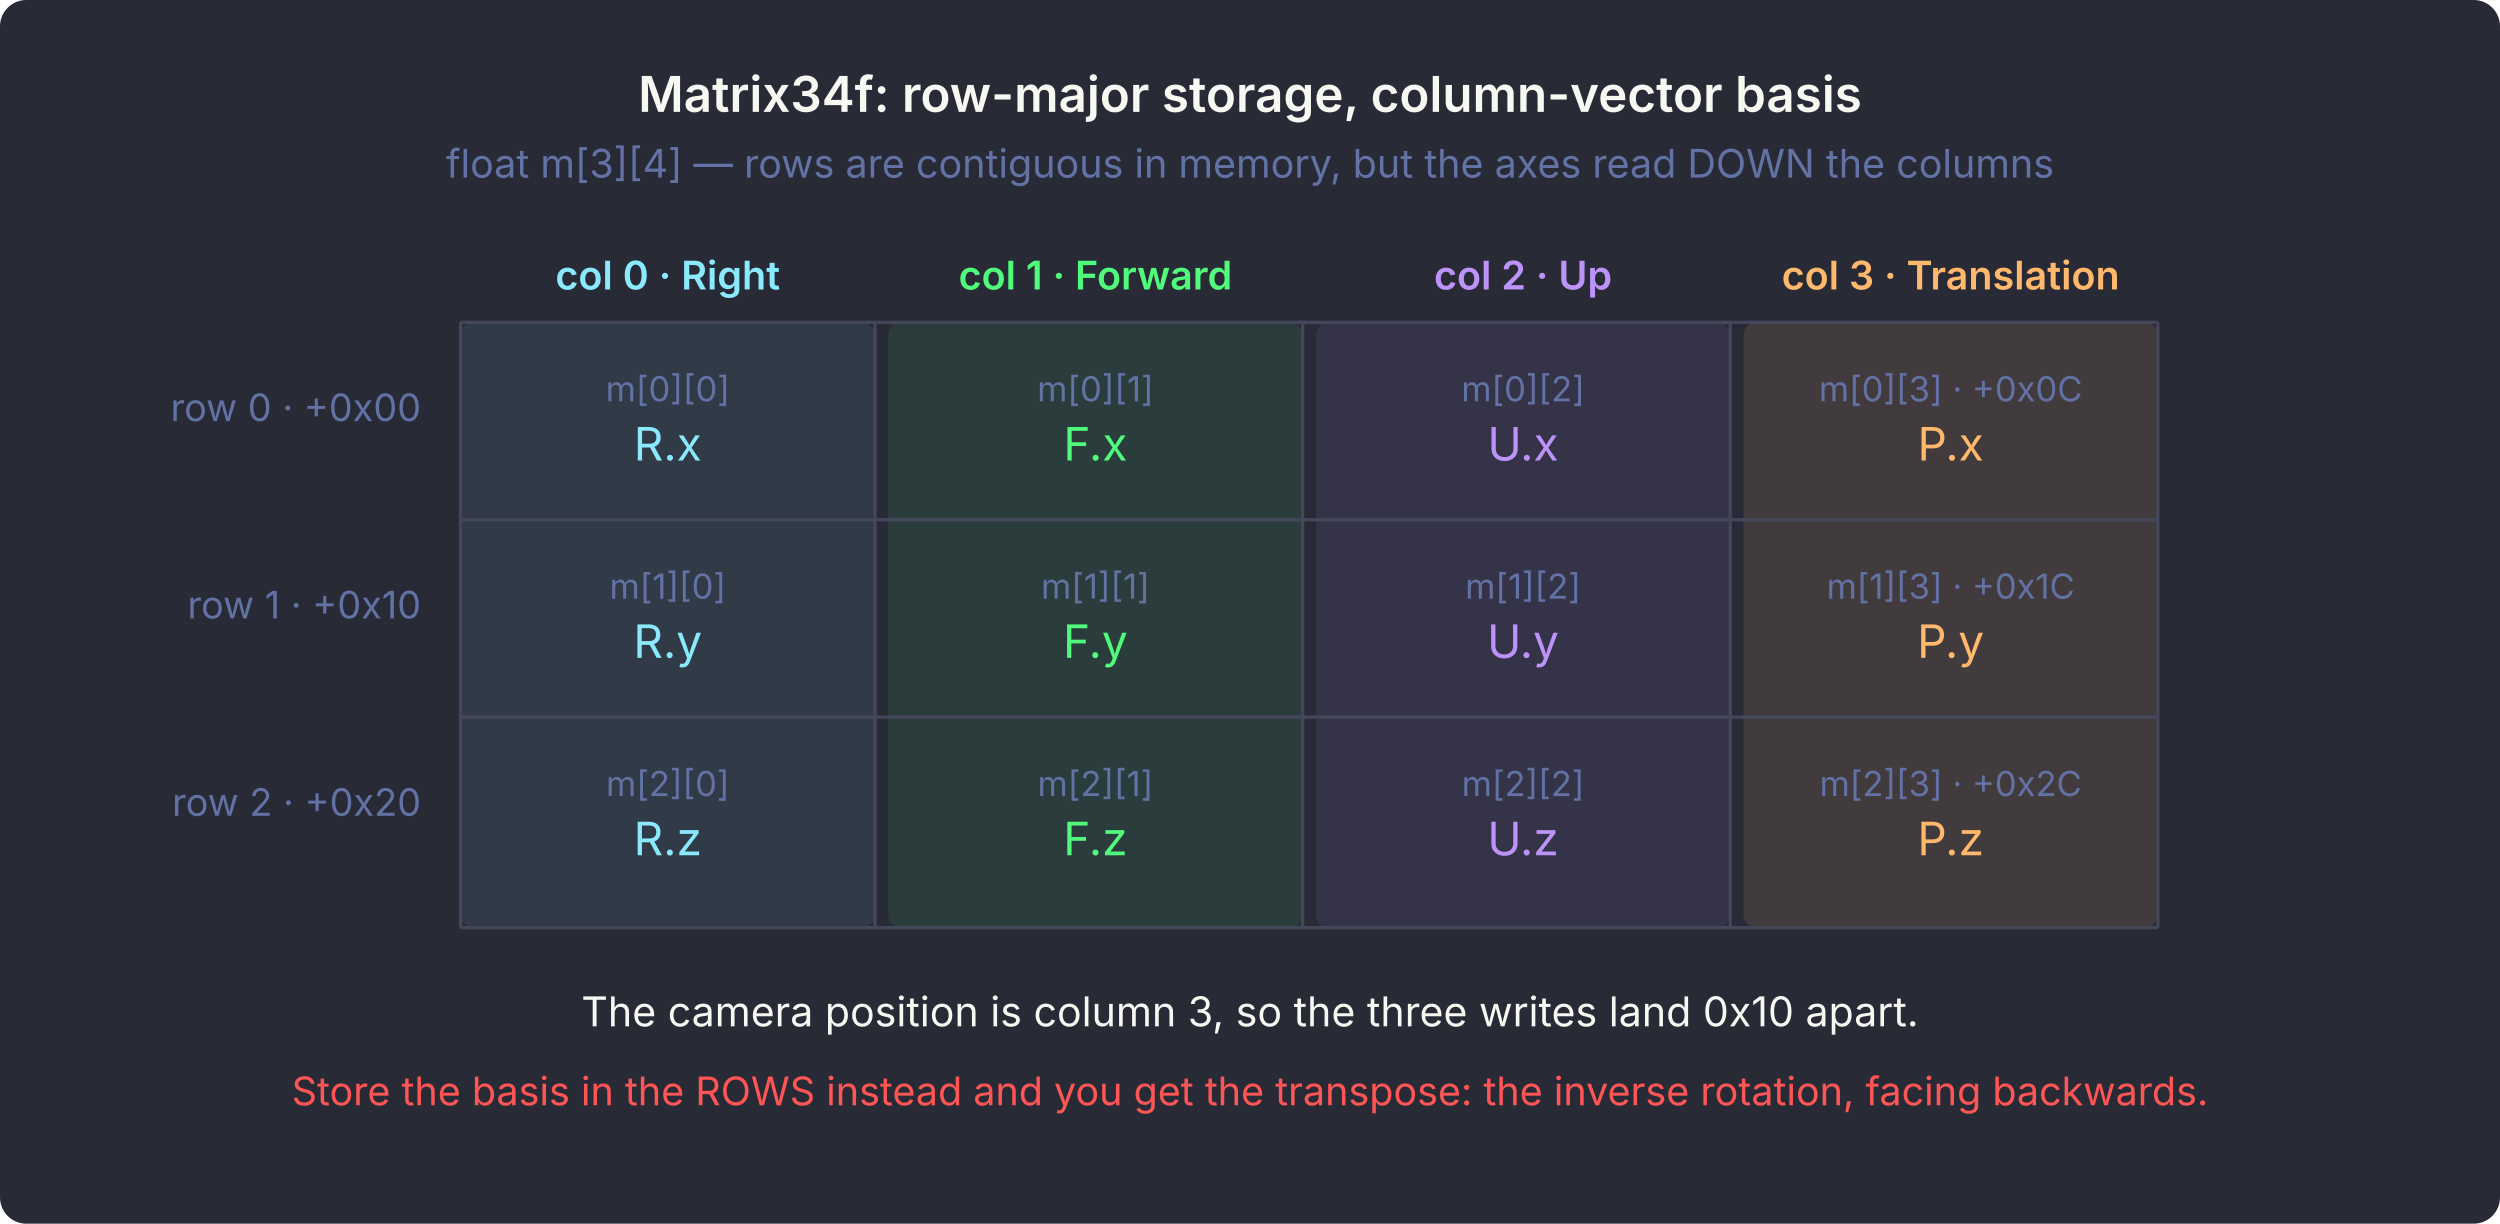
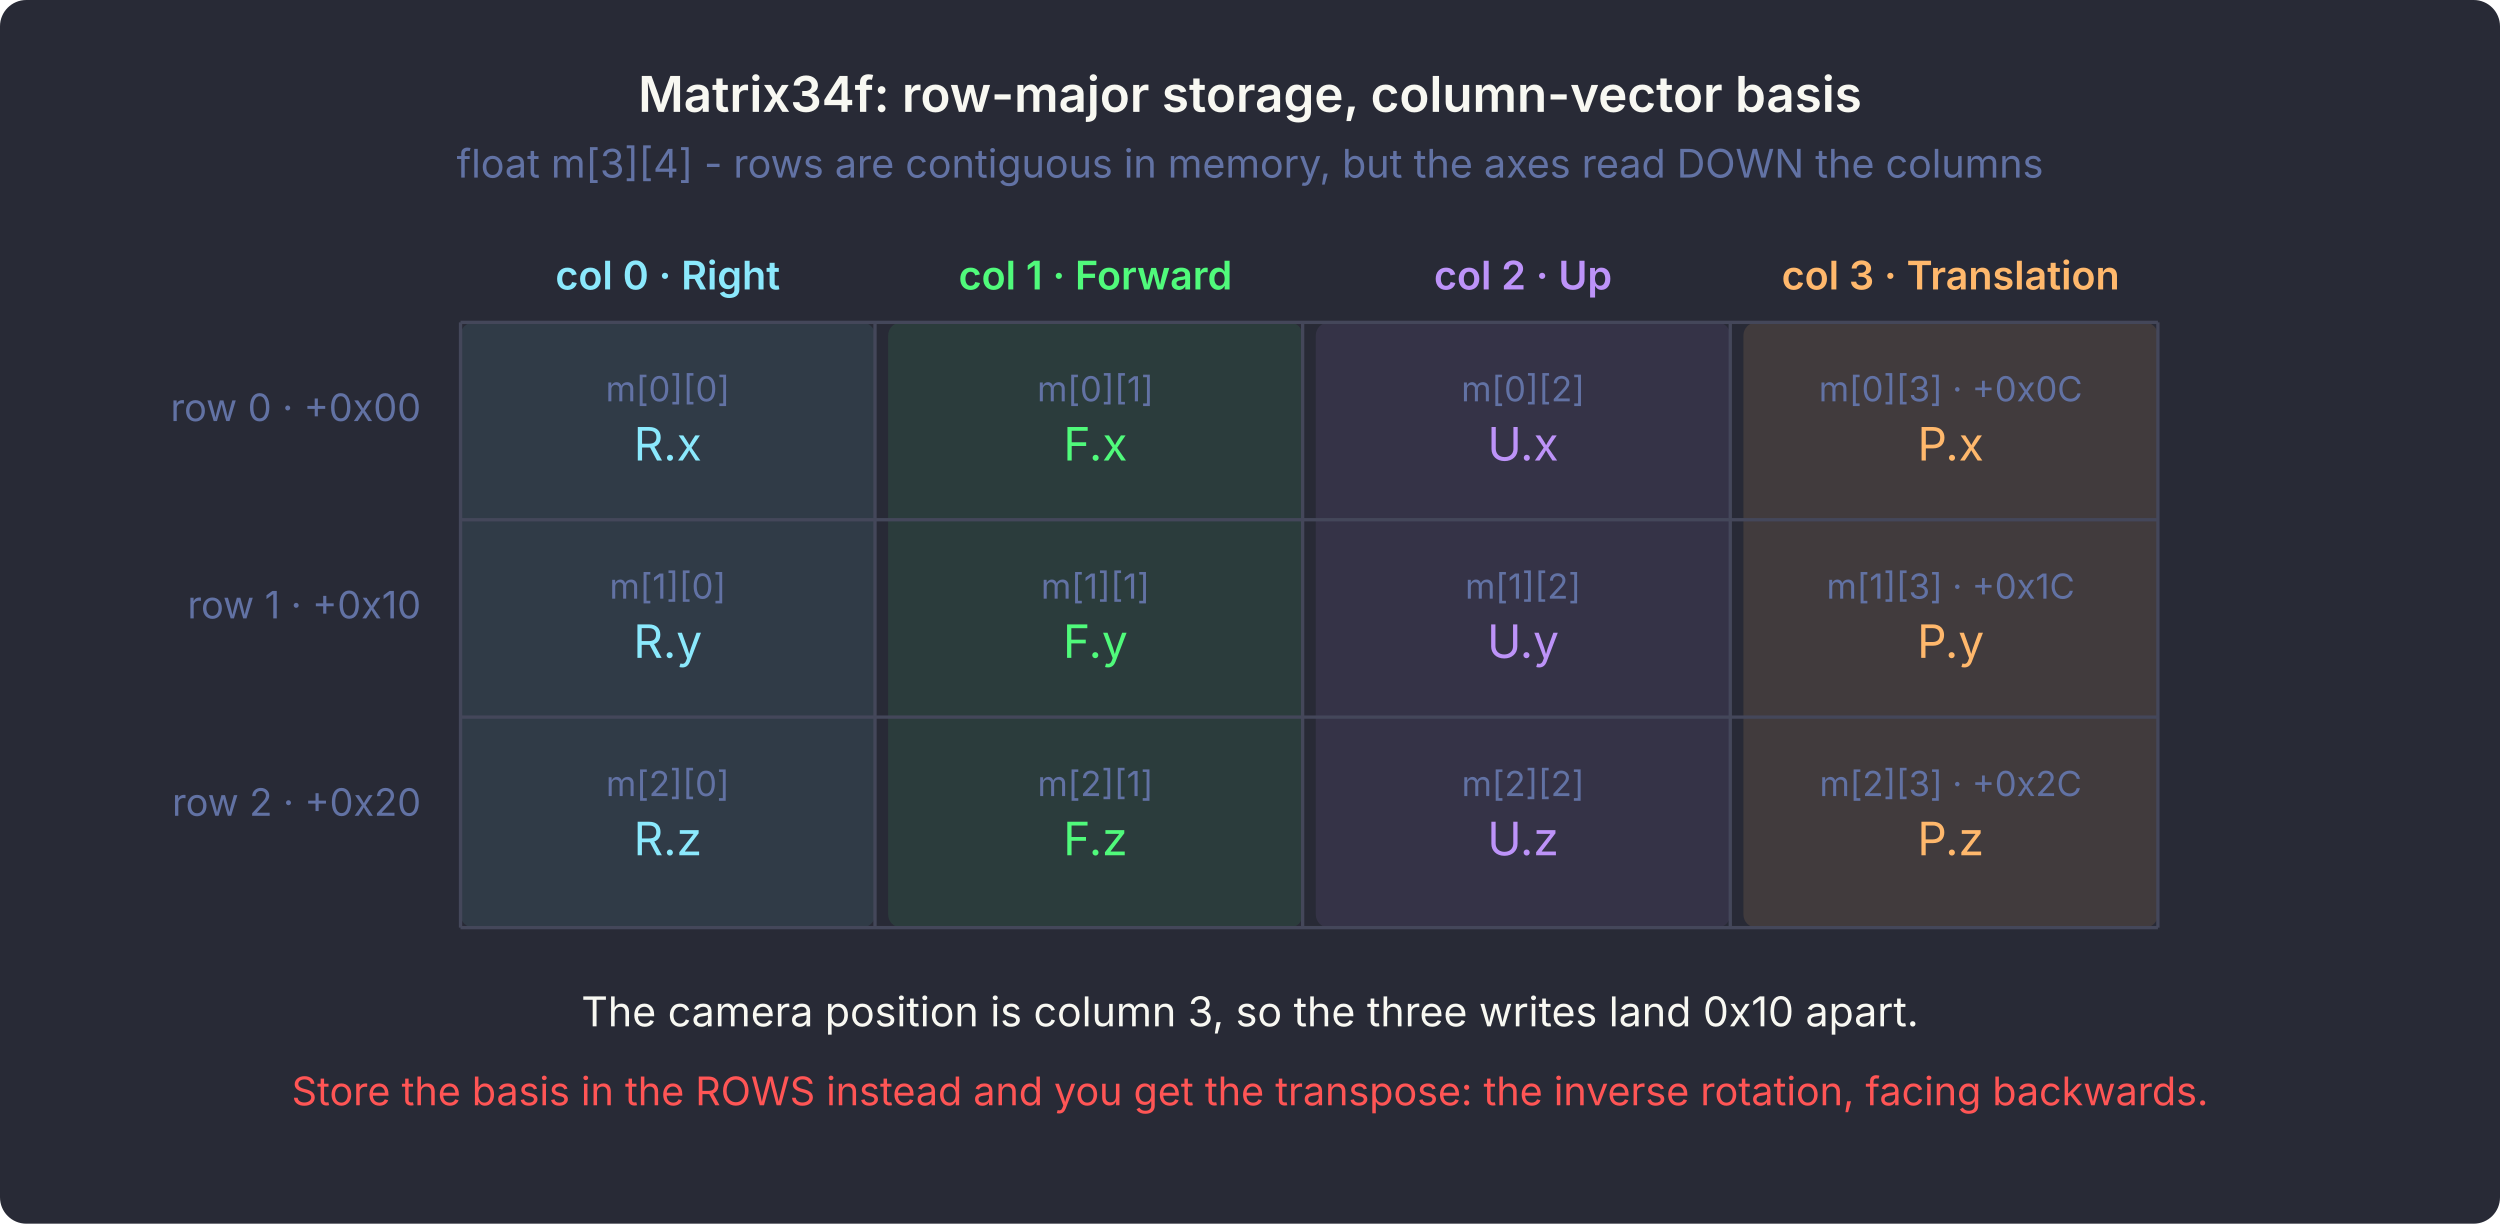
<svg xmlns="http://www.w3.org/2000/svg" viewBox="0 0 760 372" width="760" height="372" font-family="system-ui, -apple-system, 'Segoe UI', sans-serif" role="img" aria-label="Matrix34f layout: row-major 3x4 storage with the basis vectors held in the columns and the translation in column 3">
  <rect width="760" height="372" rx="8" fill="#282a36" />
  <text x="380" y="34" fill="#f8f8f2" font-size="15" font-weight="600" text-anchor="middle">Matrix34f: row-major storage, column-vector basis</text>
-   <text x="380" y="54" fill="#6272a4" font-size="12" text-anchor="middle">float m[3][4] — rows are contiguous in memory, but the axes read DOWN the columns</text>
+   <text x="380" y="54" fill="#6272a4" font-size="12" text-anchor="middle">float m[3][4] - rows are contiguous in memory, but the axes read DOWN the columns</text>
  <text x="203" y="88" fill="#8be9fd" font-size="12" font-weight="600" text-anchor="middle">col 0 · Right</text>
  <text x="333" y="88" fill="#50fa7b" font-size="12" font-weight="600" text-anchor="middle">col 1 · Forward</text>
  <text x="463" y="88" fill="#bd93f9" font-size="12" font-weight="600" text-anchor="middle">col 2 · Up</text>
  <text x="593" y="88" fill="#ffb86c" font-size="12" font-weight="600" text-anchor="middle">col 3 · Translation</text>
  <rect x="140" y="98" width="126" height="184" rx="4" fill="#8be9fd" fill-opacity="0.09" />
  <rect x="270" y="98" width="126" height="184" rx="4" fill="#50fa7b" fill-opacity="0.09" />
  <rect x="400" y="98" width="126" height="184" rx="4" fill="#bd93f9" fill-opacity="0.09" />
  <rect x="530" y="98" width="126" height="184" rx="4" fill="#ffb86c" fill-opacity="0.12" />
  <text x="128" y="128" fill="#6272a4" font-size="11.5" text-anchor="end">row 0 · +0x00</text>
  <text x="203" y="122" fill="#6272a4" font-size="10.5" text-anchor="middle">m[0][0]</text>
  <text x="203" y="140" fill="#8be9fd" font-size="14" text-anchor="middle">R.x</text>
  <text x="333" y="122" fill="#6272a4" font-size="10.5" text-anchor="middle">m[0][1]</text>
  <text x="333" y="140" fill="#50fa7b" font-size="14" text-anchor="middle">F.x</text>
  <text x="463" y="122" fill="#6272a4" font-size="10.5" text-anchor="middle">m[0][2]</text>
  <text x="463" y="140" fill="#bd93f9" font-size="14" text-anchor="middle">U.x</text>
  <text x="593" y="122" fill="#6272a4" font-size="10.5" text-anchor="middle">m[0][3] · +0x0C</text>
  <text x="593" y="140" fill="#ffb86c" font-size="14" text-anchor="middle">P.x</text>
  <text x="128" y="188" fill="#6272a4" font-size="11.5" text-anchor="end">row 1 · +0x10</text>
  <text x="203" y="182" fill="#6272a4" font-size="10.5" text-anchor="middle">m[1][0]</text>
  <text x="203" y="200" fill="#8be9fd" font-size="14" text-anchor="middle">R.y</text>
  <text x="333" y="182" fill="#6272a4" font-size="10.5" text-anchor="middle">m[1][1]</text>
  <text x="333" y="200" fill="#50fa7b" font-size="14" text-anchor="middle">F.y</text>
  <text x="463" y="182" fill="#6272a4" font-size="10.5" text-anchor="middle">m[1][2]</text>
  <text x="463" y="200" fill="#bd93f9" font-size="14" text-anchor="middle">U.y</text>
  <text x="593" y="182" fill="#6272a4" font-size="10.5" text-anchor="middle">m[1][3] · +0x1C</text>
  <text x="593" y="200" fill="#ffb86c" font-size="14" text-anchor="middle">P.y</text>
  <text x="128" y="248" fill="#6272a4" font-size="11.5" text-anchor="end">row 2 · +0x20</text>
  <text x="203" y="242" fill="#6272a4" font-size="10.5" text-anchor="middle">m[2][0]</text>
  <text x="203" y="260" fill="#8be9fd" font-size="14" text-anchor="middle">R.z</text>
  <text x="333" y="242" fill="#6272a4" font-size="10.5" text-anchor="middle">m[2][1]</text>
  <text x="333" y="260" fill="#50fa7b" font-size="14" text-anchor="middle">F.z</text>
  <text x="463" y="242" fill="#6272a4" font-size="10.5" text-anchor="middle">m[2][2]</text>
  <text x="463" y="260" fill="#bd93f9" font-size="14" text-anchor="middle">U.z</text>
  <text x="593" y="242" fill="#6272a4" font-size="10.5" text-anchor="middle">m[2][3] · +0x2C</text>
  <text x="593" y="260" fill="#ffb86c" font-size="14" text-anchor="middle">P.z</text>
  <g stroke="#44475a" stroke-width="1">
    <line x1="140" y1="98" x2="656" y2="98" />
    <line x1="140" y1="158" x2="656" y2="158" />
    <line x1="140" y1="218" x2="656" y2="218" />
    <line x1="140" y1="282" x2="656" y2="282" />
    <line x1="140" y1="98" x2="140" y2="282" />
    <line x1="266" y1="98" x2="266" y2="282" />
    <line x1="396" y1="98" x2="396" y2="282" />
    <line x1="526" y1="98" x2="526" y2="282" />
    <line x1="656" y1="98" x2="656" y2="282" />
  </g>
  <text x="380" y="312" fill="#f8f8f2" font-size="12.5" text-anchor="middle">The camera position is column 3, so the three writes land 0x10 apart.</text>
  <text x="380" y="336" fill="#ff5555" font-size="12" text-anchor="middle">Store the basis in the ROWS instead and you get the transpose: the inverse rotation, facing backwards.</text>
</svg>
